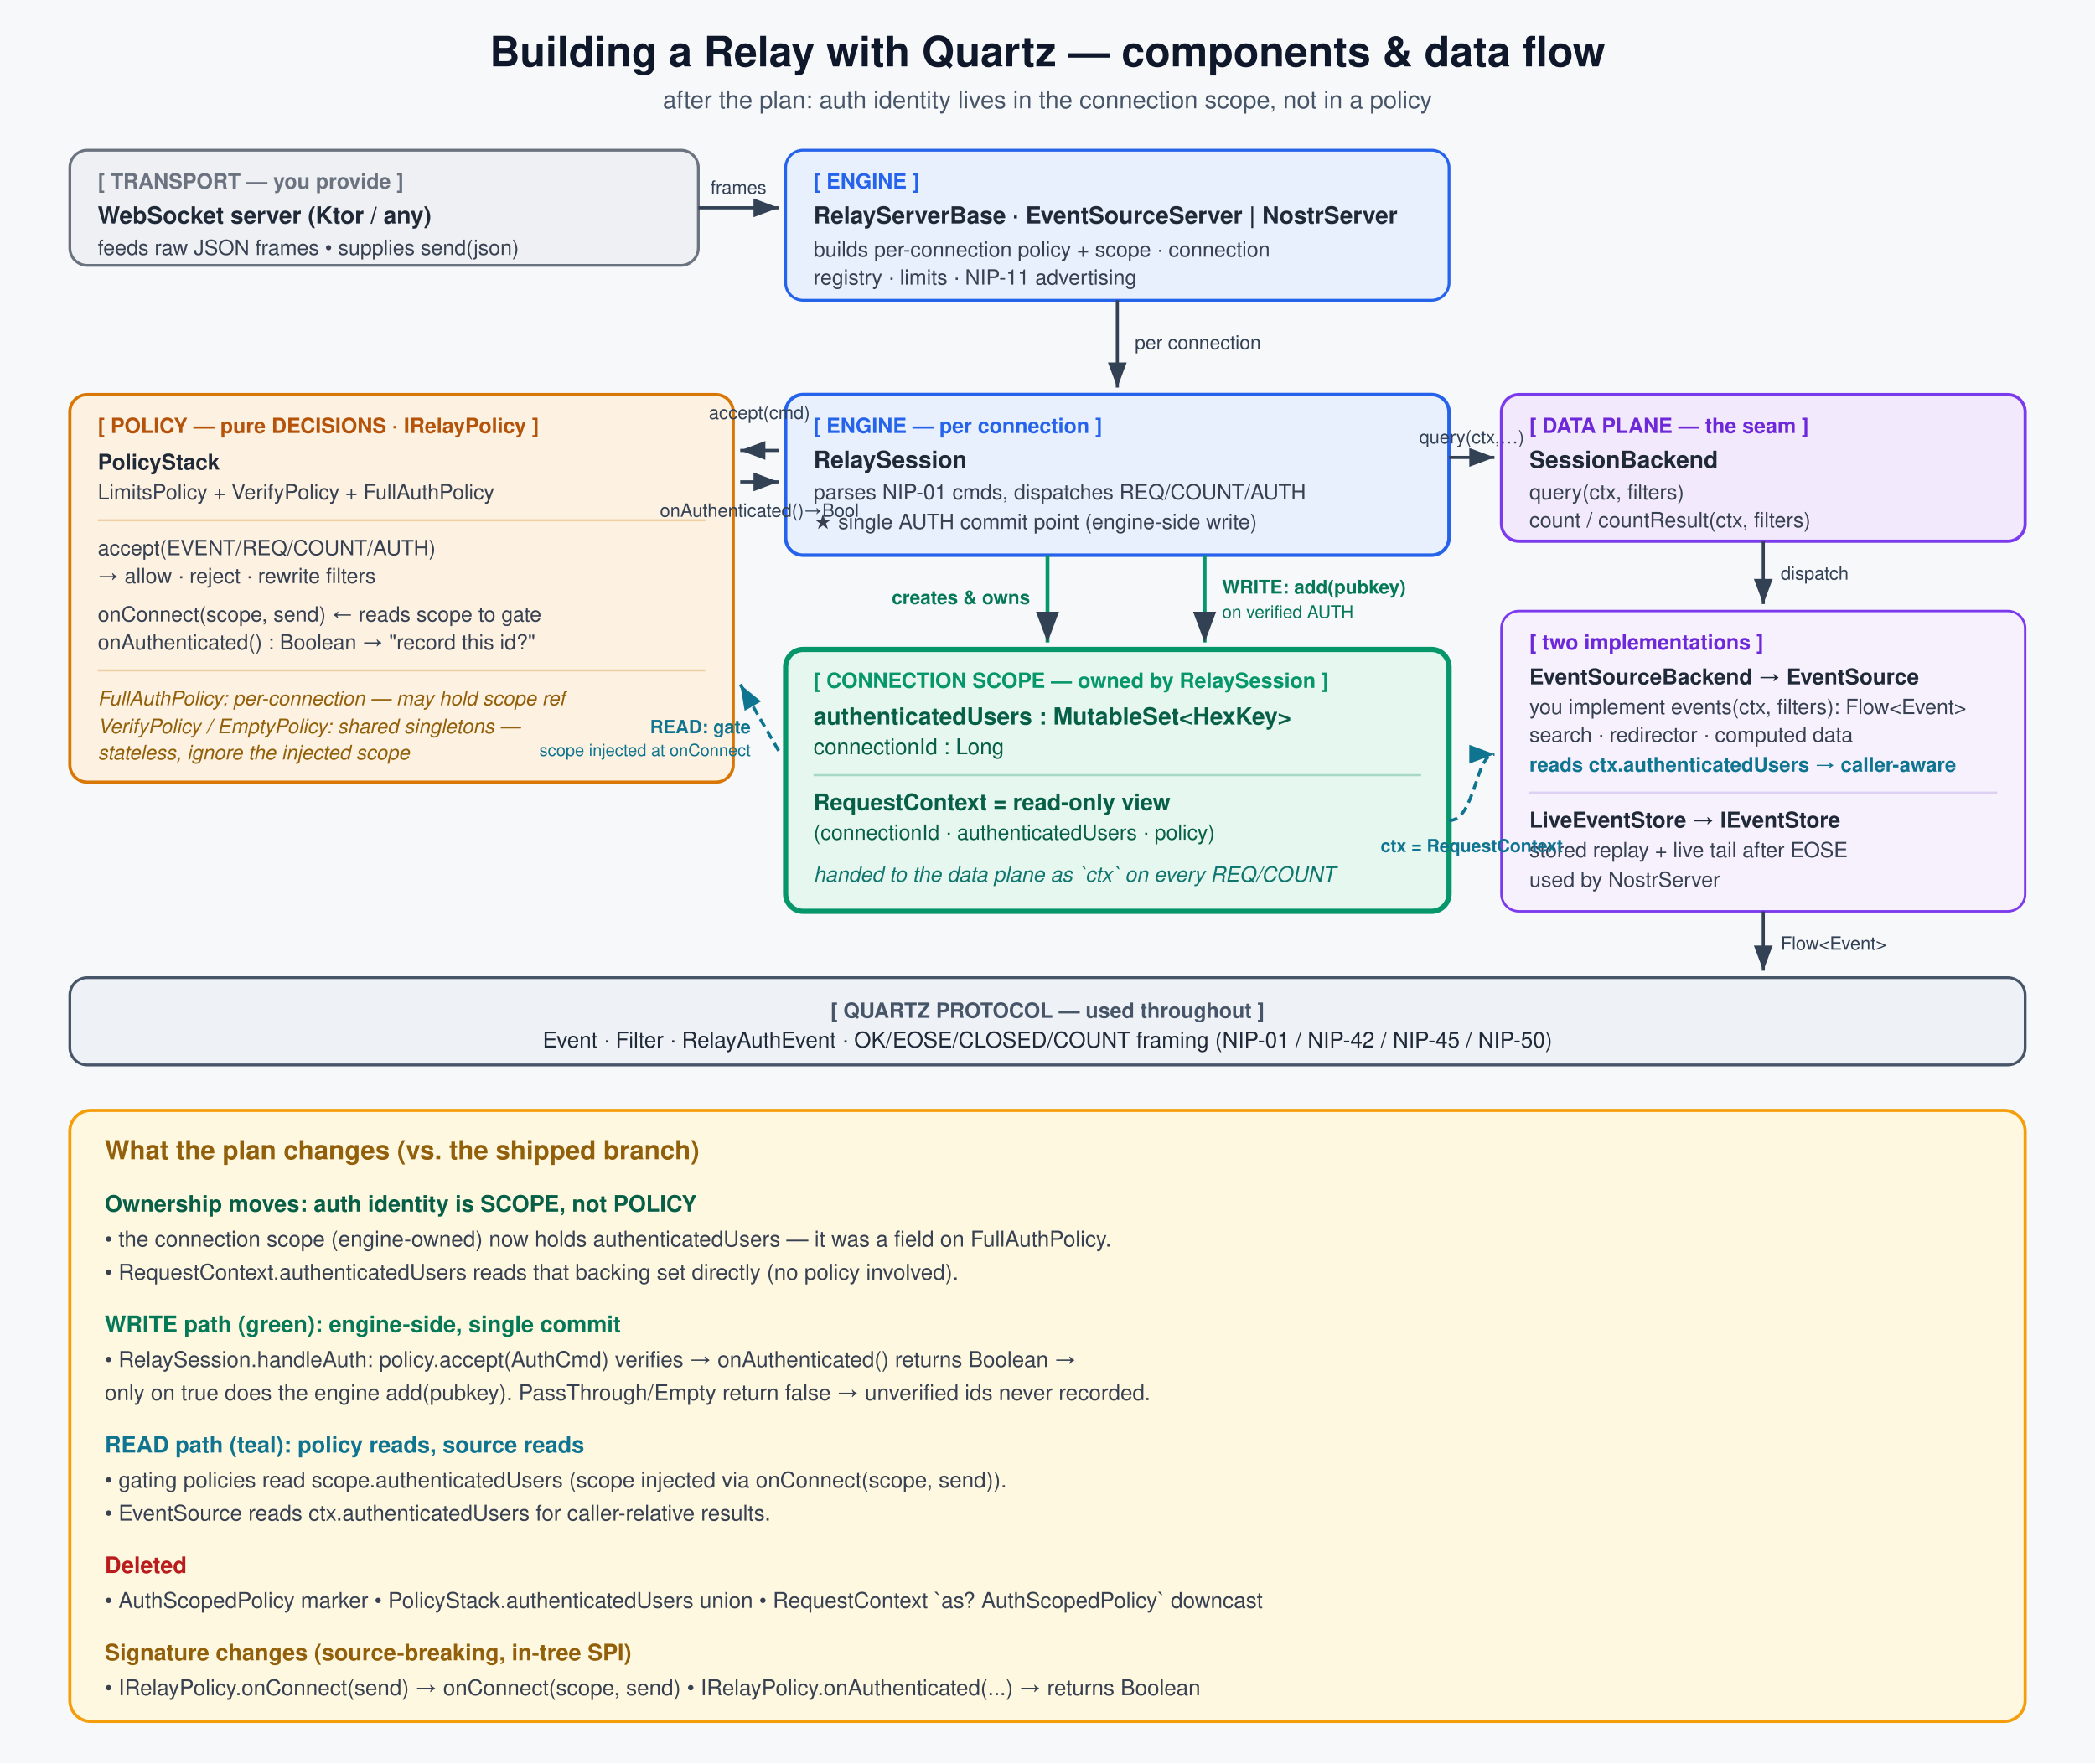
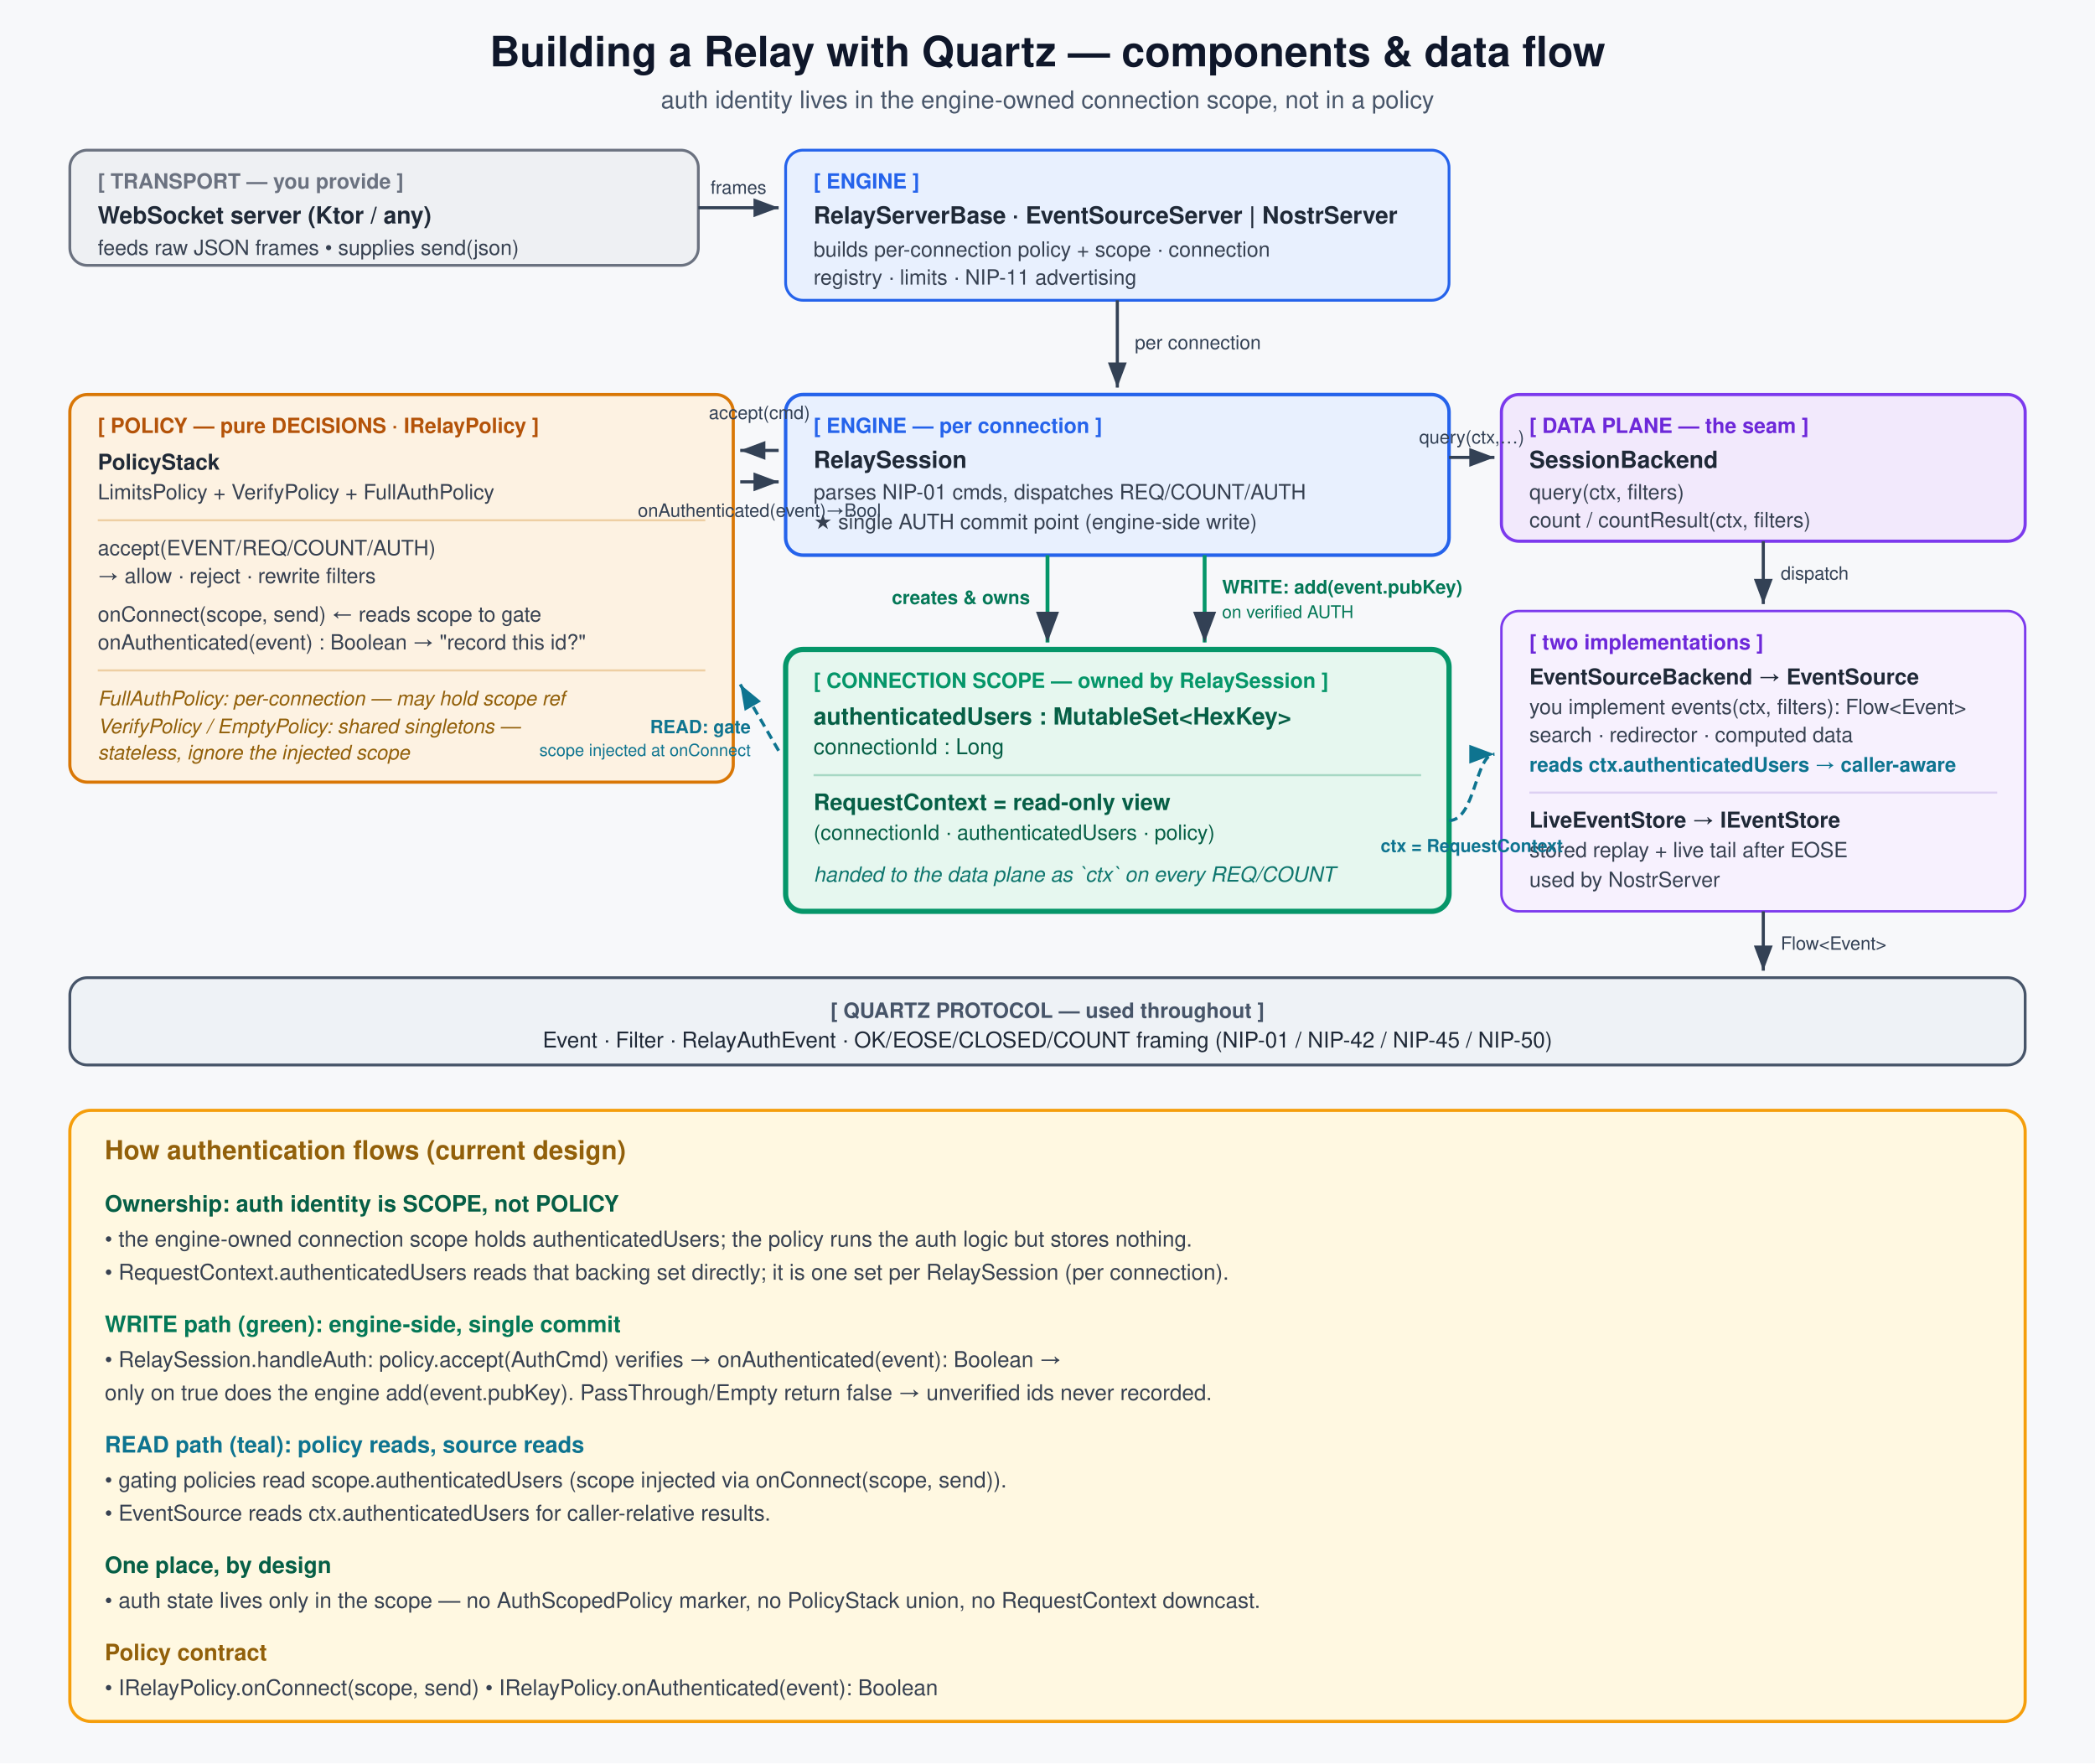
<svg xmlns="http://www.w3.org/2000/svg" width="1200" height="1010" viewBox="0 0 1200 1010" font-family="Segoe UI, Helvetica, Arial, sans-serif">
  <defs>
    <marker id="arrow" markerWidth="10" markerHeight="10" refX="8" refY="3" orient="auto" markerUnits="strokeWidth">
      <path d="M0,0 L8,3 L0,6 Z" fill="#334155" />
    </marker>
    <marker id="arrowDash" markerWidth="10" markerHeight="10" refX="8" refY="3" orient="auto" markerUnits="strokeWidth">
      <path d="M0,0 L8,3 L0,6 Z" fill="#0e7490" />
    </marker>
  </defs>
  <rect x="0" y="0" width="1200" height="1010" fill="#f7f8fa" />
  <text x="600" y="38" text-anchor="middle" font-size="24" font-weight="700" fill="#0f172a">Building a Relay with Quartz — components &amp; data flow</text>
-   <text x="600" y="62" text-anchor="middle" font-size="14" fill="#475569">after the plan: auth identity lives in the connection scope, not in a policy</text>
+   <text x="600" y="62" text-anchor="middle" font-size="14" fill="#475569">auth identity lives in the engine-owned connection scope, not in a policy</text>
  <rect x="40" y="86" width="360" height="66" rx="10" fill="#eef0f3" stroke="#6b7280" stroke-width="1.6" />
  <text x="56" y="108" font-size="12" font-weight="700" fill="#6b7280">[ TRANSPORT — you provide ]</text>
  <text x="56" y="128" font-size="13.5" font-weight="700" fill="#1f2937">WebSocket server (Ktor / any)</text>
  <text x="56" y="146" font-size="12" fill="#374151">feeds raw JSON frames • supplies send(json)</text>
  <rect x="450" y="86" width="380" height="86" rx="10" fill="#e8f0fe" stroke="#2563eb" stroke-width="1.6" />
  <text x="466" y="108" font-size="12" font-weight="700" fill="#2563eb">[ ENGINE ]</text>
  <text x="466" y="128" font-size="13.5" font-weight="700" fill="#1f2937">RelayServerBase  ·  EventSourceServer | NostrServer</text>
  <text x="466" y="147" font-size="12" fill="#374151">builds per-connection policy + scope · connection</text>
  <text x="466" y="163" font-size="12" fill="#374151">registry · limits · NIP-11 advertising</text>
  <rect x="450" y="226" width="380" height="92" rx="10" fill="#e8f0fe" stroke="#2563eb" stroke-width="2" />
  <text x="466" y="248" font-size="12" font-weight="700" fill="#2563eb">[ ENGINE — per connection ]</text>
  <text x="466" y="268" font-size="13.5" font-weight="700" fill="#1f2937">RelaySession</text>
  <text x="466" y="286" font-size="12" fill="#374151">parses NIP-01 cmds, dispatches REQ/COUNT/AUTH</text>
  <text x="466" y="303" font-size="12" fill="#374151">★ single AUTH commit point (engine-side write)</text>
  <rect x="450" y="372" width="380" height="150" rx="10" fill="#e6f7ef" stroke="#059669" stroke-width="3" />
  <text x="466" y="394" font-size="12" font-weight="700" fill="#059669">[ CONNECTION SCOPE — owned by RelaySession ]</text>
  <text x="466" y="415" font-size="13.5" font-weight="700" fill="#065f46">authenticatedUsers : MutableSet&lt;HexKey&gt;</text>
  <text x="466" y="432" font-size="12.5" fill="#065f46">connectionId : Long</text>
  <line x1="466" y1="444" x2="814" y2="444" stroke="#a7d8c4" stroke-width="1.2" />
  <text x="466" y="464" font-size="13" font-weight="700" fill="#065f46">RequestContext  =  read-only view</text>
  <text x="466" y="481" font-size="12" fill="#065f46">(connectionId · authenticatedUsers · policy)</text>
  <text x="466" y="505" font-size="12" font-style="italic" fill="#0f766e">handed to the data plane as `ctx` on every REQ/COUNT</text>
  <rect x="40" y="226" width="380" height="222" rx="10" fill="#fdf2e2" stroke="#d97706" stroke-width="1.8" />
  <text x="56" y="248" font-size="12" font-weight="700" fill="#b45309">[ POLICY — pure DECISIONS · IRelayPolicy ]</text>
  <text x="56" y="269" font-size="12.5" font-weight="700" fill="#1f2937">PolicyStack</text>
  <text x="56" y="286" font-size="12" fill="#374151">LimitsPolicy + VerifyPolicy + FullAuthPolicy</text>
  <line x1="56" y1="298" x2="404" y2="298" stroke="#eecfa3" stroke-width="1.2" />
  <text x="56" y="318" font-size="12" fill="#374151">accept(EVENT/REQ/COUNT/AUTH)</text>
  <text x="56" y="334" font-size="12" fill="#374151">→ allow · reject · rewrite filters</text>
  <text x="56" y="356" font-size="12" fill="#374151">onConnect(scope, send)  ← reads scope to gate</text>
-   <text x="56" y="372" font-size="12" fill="#374151">onAuthenticated() : Boolean  → "record this id?"</text>
+   <text x="56" y="372" font-size="12" fill="#374151">onAuthenticated(event) : Boolean  → "record this id?"</text>
  <line x1="56" y1="384" x2="404" y2="384" stroke="#eecfa3" stroke-width="1.2" />
  <text x="56" y="404" font-size="11.5" font-style="italic" fill="#92600a">FullAuthPolicy: per-connection — may hold scope ref</text>
  <text x="56" y="420" font-size="11.5" font-style="italic" fill="#92600a">VerifyPolicy / EmptyPolicy: shared singletons —</text>
  <text x="56" y="435" font-size="11.5" font-style="italic" fill="#92600a">stateless, ignore the injected scope</text>
  <rect x="860" y="226" width="300" height="84" rx="10" fill="#f2e9fc" stroke="#7c3aed" stroke-width="1.8" />
  <text x="876" y="248" font-size="12" font-weight="700" fill="#6d28d9">[ DATA PLANE — the seam ]</text>
  <text x="876" y="268" font-size="13.5" font-weight="700" fill="#1f2937">SessionBackend</text>
  <text x="876" y="286" font-size="12" fill="#374151">query(ctx, filters)</text>
  <text x="876" y="302" font-size="12" fill="#374151">count / countResult(ctx, filters)</text>
  <rect x="860" y="350" width="300" height="172" rx="10" fill="#f7f1fe" stroke="#7c3aed" stroke-width="1.4" />
  <text x="876" y="372" font-size="12" font-weight="700" fill="#6d28d9">[ two implementations ]</text>
  <text x="876" y="392" font-size="12.5" font-weight="700" fill="#1f2937">EventSourceBackend → EventSource</text>
  <text x="876" y="409" font-size="12" fill="#374151">you implement events(ctx, filters): Flow&lt;Event&gt;</text>
  <text x="876" y="425" font-size="12" fill="#374151">search · redirector · computed data</text>
  <text x="876" y="442" font-size="11.5" font-weight="700" fill="#0e7490">reads ctx.authenticatedUsers → caller-aware</text>
  <line x1="876" y1="454" x2="1144" y2="454" stroke="#ddd0f3" stroke-width="1.2" />
  <text x="876" y="474" font-size="12.5" font-weight="700" fill="#1f2937">LiveEventStore → IEventStore</text>
  <text x="876" y="491" font-size="12" fill="#374151">stored replay + live tail after EOSE</text>
  <text x="876" y="508" font-size="12" fill="#374151">used by NostrServer</text>
  <rect x="40" y="560" width="1120" height="50" rx="10" fill="#eef2f6" stroke="#475569" stroke-width="1.6" />
  <text x="600" y="583" text-anchor="middle" font-size="12" font-weight="700" fill="#475569">[ QUARTZ PROTOCOL — used throughout ]</text>
  <text x="600" y="600" text-anchor="middle" font-size="12.5" fill="#1f2937">Event · Filter · RelayAuthEvent · OK/EOSE/CLOSED/COUNT framing   (NIP-01 / NIP-42 / NIP-45 / NIP-50)</text>
  <line x1="400" y1="119" x2="446" y2="119" stroke="#334155" stroke-width="1.8" marker-end="url(#arrow)" />
  <text x="423" y="111" text-anchor="middle" font-size="10.5" fill="#334155">frames</text>
  <line x1="640" y1="172" x2="640" y2="222" stroke="#334155" stroke-width="1.8" marker-end="url(#arrow)" />
  <text x="650" y="200" font-size="11" fill="#334155">per connection</text>
  <line x1="600" y1="318" x2="600" y2="368" stroke="#059669" stroke-width="2.2" marker-end="url(#arrow)" />
  <text x="590" y="346" text-anchor="end" font-size="10.8" font-weight="700" fill="#047857">creates &amp; owns</text>
  <line x1="690" y1="318" x2="690" y2="368" stroke="#059669" stroke-width="2.2" marker-end="url(#arrow)" />
-   <text x="700" y="340" font-size="10.8" font-weight="700" fill="#047857">WRITE: add(pubkey)</text>
+   <text x="700" y="340" font-size="10.8" font-weight="700" fill="#047857">WRITE: add(event.pubKey)</text>
  <text x="700" y="354" font-size="10" fill="#047857">on verified AUTH</text>
  <line x1="446" y1="258" x2="424" y2="258" stroke="#334155" stroke-width="1.8" marker-end="url(#arrow)" />
  <line x1="424" y1="276" x2="446" y2="276" stroke="#334155" stroke-width="1.8" marker-end="url(#arrow)" />
  <text x="435" y="240" text-anchor="middle" font-size="10.5" fill="#334155">accept(cmd)</text>
-   <text x="435" y="296" text-anchor="middle" font-size="10.5" fill="#334155">onAuthenticated()→Bool</text>
+   <text x="435" y="296" text-anchor="middle" font-size="10.5" fill="#334155">onAuthenticated(event)→Bool</text>
  <line x1="446" y1="430" x2="424" y2="392" stroke="#0e7490" stroke-width="1.8" stroke-dasharray="5 3" marker-end="url(#arrowDash)" />
  <text x="430" y="420" text-anchor="end" font-size="10.5" font-weight="700" fill="#0e7490">READ: gate</text>
  <text x="430" y="433" text-anchor="end" font-size="9.6" fill="#0e7490">scope injected at onConnect</text>
  <line x1="830" y1="262" x2="856" y2="262" stroke="#334155" stroke-width="1.8" marker-end="url(#arrow)" />
  <text x="843" y="254" text-anchor="middle" font-size="10.5" fill="#334155">query(ctx,…)</text>
  <line x1="1010" y1="310" x2="1010" y2="346" stroke="#334155" stroke-width="1.8" marker-end="url(#arrow)" />
  <text x="1020" y="332" font-size="10.5" fill="#334155">dispatch</text>
  <path d="M 830 470 C 845 470, 845 432, 856 432" fill="none" stroke="#0e7490" stroke-width="1.8" stroke-dasharray="5 3" marker-end="url(#arrowDash)" />
  <text x="843" y="488" text-anchor="middle" font-size="10.2" font-weight="700" fill="#0e7490">ctx = RequestContext</text>
  <line x1="1010" y1="522" x2="1010" y2="556" stroke="#334155" stroke-width="1.8" marker-end="url(#arrow)" />
  <text x="1020" y="544" font-size="10.5" fill="#334155">Flow&lt;Event&gt;</text>
  <rect x="40" y="636" width="1120" height="350" rx="12" fill="#fff8e1" stroke="#f59e0b" stroke-width="1.8" />
-   <text x="60" y="664" font-size="15" font-weight="700" fill="#92600a">What the plan changes (vs. the shipped branch)</text>
-   <text x="60" y="694" font-size="13" font-weight="700" fill="#065f46">Ownership moves: auth identity is SCOPE, not POLICY</text>
-   <text x="60" y="714" font-size="12.5" fill="#374151">• the connection scope (engine-owned) now holds authenticatedUsers — it was a field on FullAuthPolicy.</text>
-   <text x="60" y="733" font-size="12.5" fill="#374151">• RequestContext.authenticatedUsers reads that backing set directly (no policy involved).</text>
+   <text x="60" y="664" font-size="15" font-weight="700" fill="#92600a">How authentication flows (current design)</text>
+   <text x="60" y="694" font-size="13" font-weight="700" fill="#065f46">Ownership: auth identity is SCOPE, not POLICY</text>
+   <text x="60" y="714" font-size="12.5" fill="#374151">• the engine-owned connection scope holds authenticatedUsers; the policy runs the auth logic but stores nothing.</text>
+   <text x="60" y="733" font-size="12.5" fill="#374151">• RequestContext.authenticatedUsers reads that backing set directly; it is one set per RelaySession (per connection).</text>
  <text x="60" y="763" font-size="13" font-weight="700" fill="#047857">WRITE path (green): engine-side, single commit</text>
-   <text x="60" y="783" font-size="12.5" fill="#374151">• RelaySession.handleAuth: policy.accept(AuthCmd) verifies → onAuthenticated() returns Boolean →</text>
-   <text x="60" y="802" font-size="12.5" fill="#374151">  only on true does the engine add(pubkey). PassThrough/Empty return false → unverified ids never recorded.</text>
+   <text x="60" y="783" font-size="12.5" fill="#374151">• RelaySession.handleAuth: policy.accept(AuthCmd) verifies → onAuthenticated(event): Boolean →</text>
+   <text x="60" y="802" font-size="12.5" fill="#374151">  only on true does the engine add(event.pubKey). PassThrough/Empty return false → unverified ids never recorded.</text>
  <text x="60" y="832" font-size="13" font-weight="700" fill="#0e7490">READ path (teal): policy reads, source reads</text>
  <text x="60" y="852" font-size="12.5" fill="#374151">• gating policies read scope.authenticatedUsers (scope injected via onConnect(scope, send)).</text>
  <text x="60" y="871" font-size="12.5" fill="#374151">• EventSource reads ctx.authenticatedUsers for caller-relative results.</text>
-   <text x="60" y="901" font-size="13" font-weight="700" fill="#b91c1c">Deleted</text>
-   <text x="60" y="921" font-size="12.5" fill="#374151">• AuthScopedPolicy marker   • PolicyStack.authenticatedUsers union   • RequestContext `as? AuthScopedPolicy` downcast</text>
-   <text x="60" y="951" font-size="13" font-weight="700" fill="#92600a">Signature changes (source-breaking, in-tree SPI)</text>
-   <text x="60" y="971" font-size="12.5" fill="#374151">• IRelayPolicy.onConnect(send) → onConnect(scope, send)      • IRelayPolicy.onAuthenticated(...) → returns Boolean</text>
+   <text x="60" y="901" font-size="13" font-weight="700" fill="#065f46">One place, by design</text>
+   <text x="60" y="921" font-size="12.5" fill="#374151">• auth state lives only in the scope — no AuthScopedPolicy marker, no PolicyStack union, no RequestContext downcast.</text>
+   <text x="60" y="951" font-size="13" font-weight="700" fill="#92600a">Policy contract</text>
+   <text x="60" y="971" font-size="12.5" fill="#374151">• IRelayPolicy.onConnect(scope, send)      • IRelayPolicy.onAuthenticated(event): Boolean</text>
</svg>
